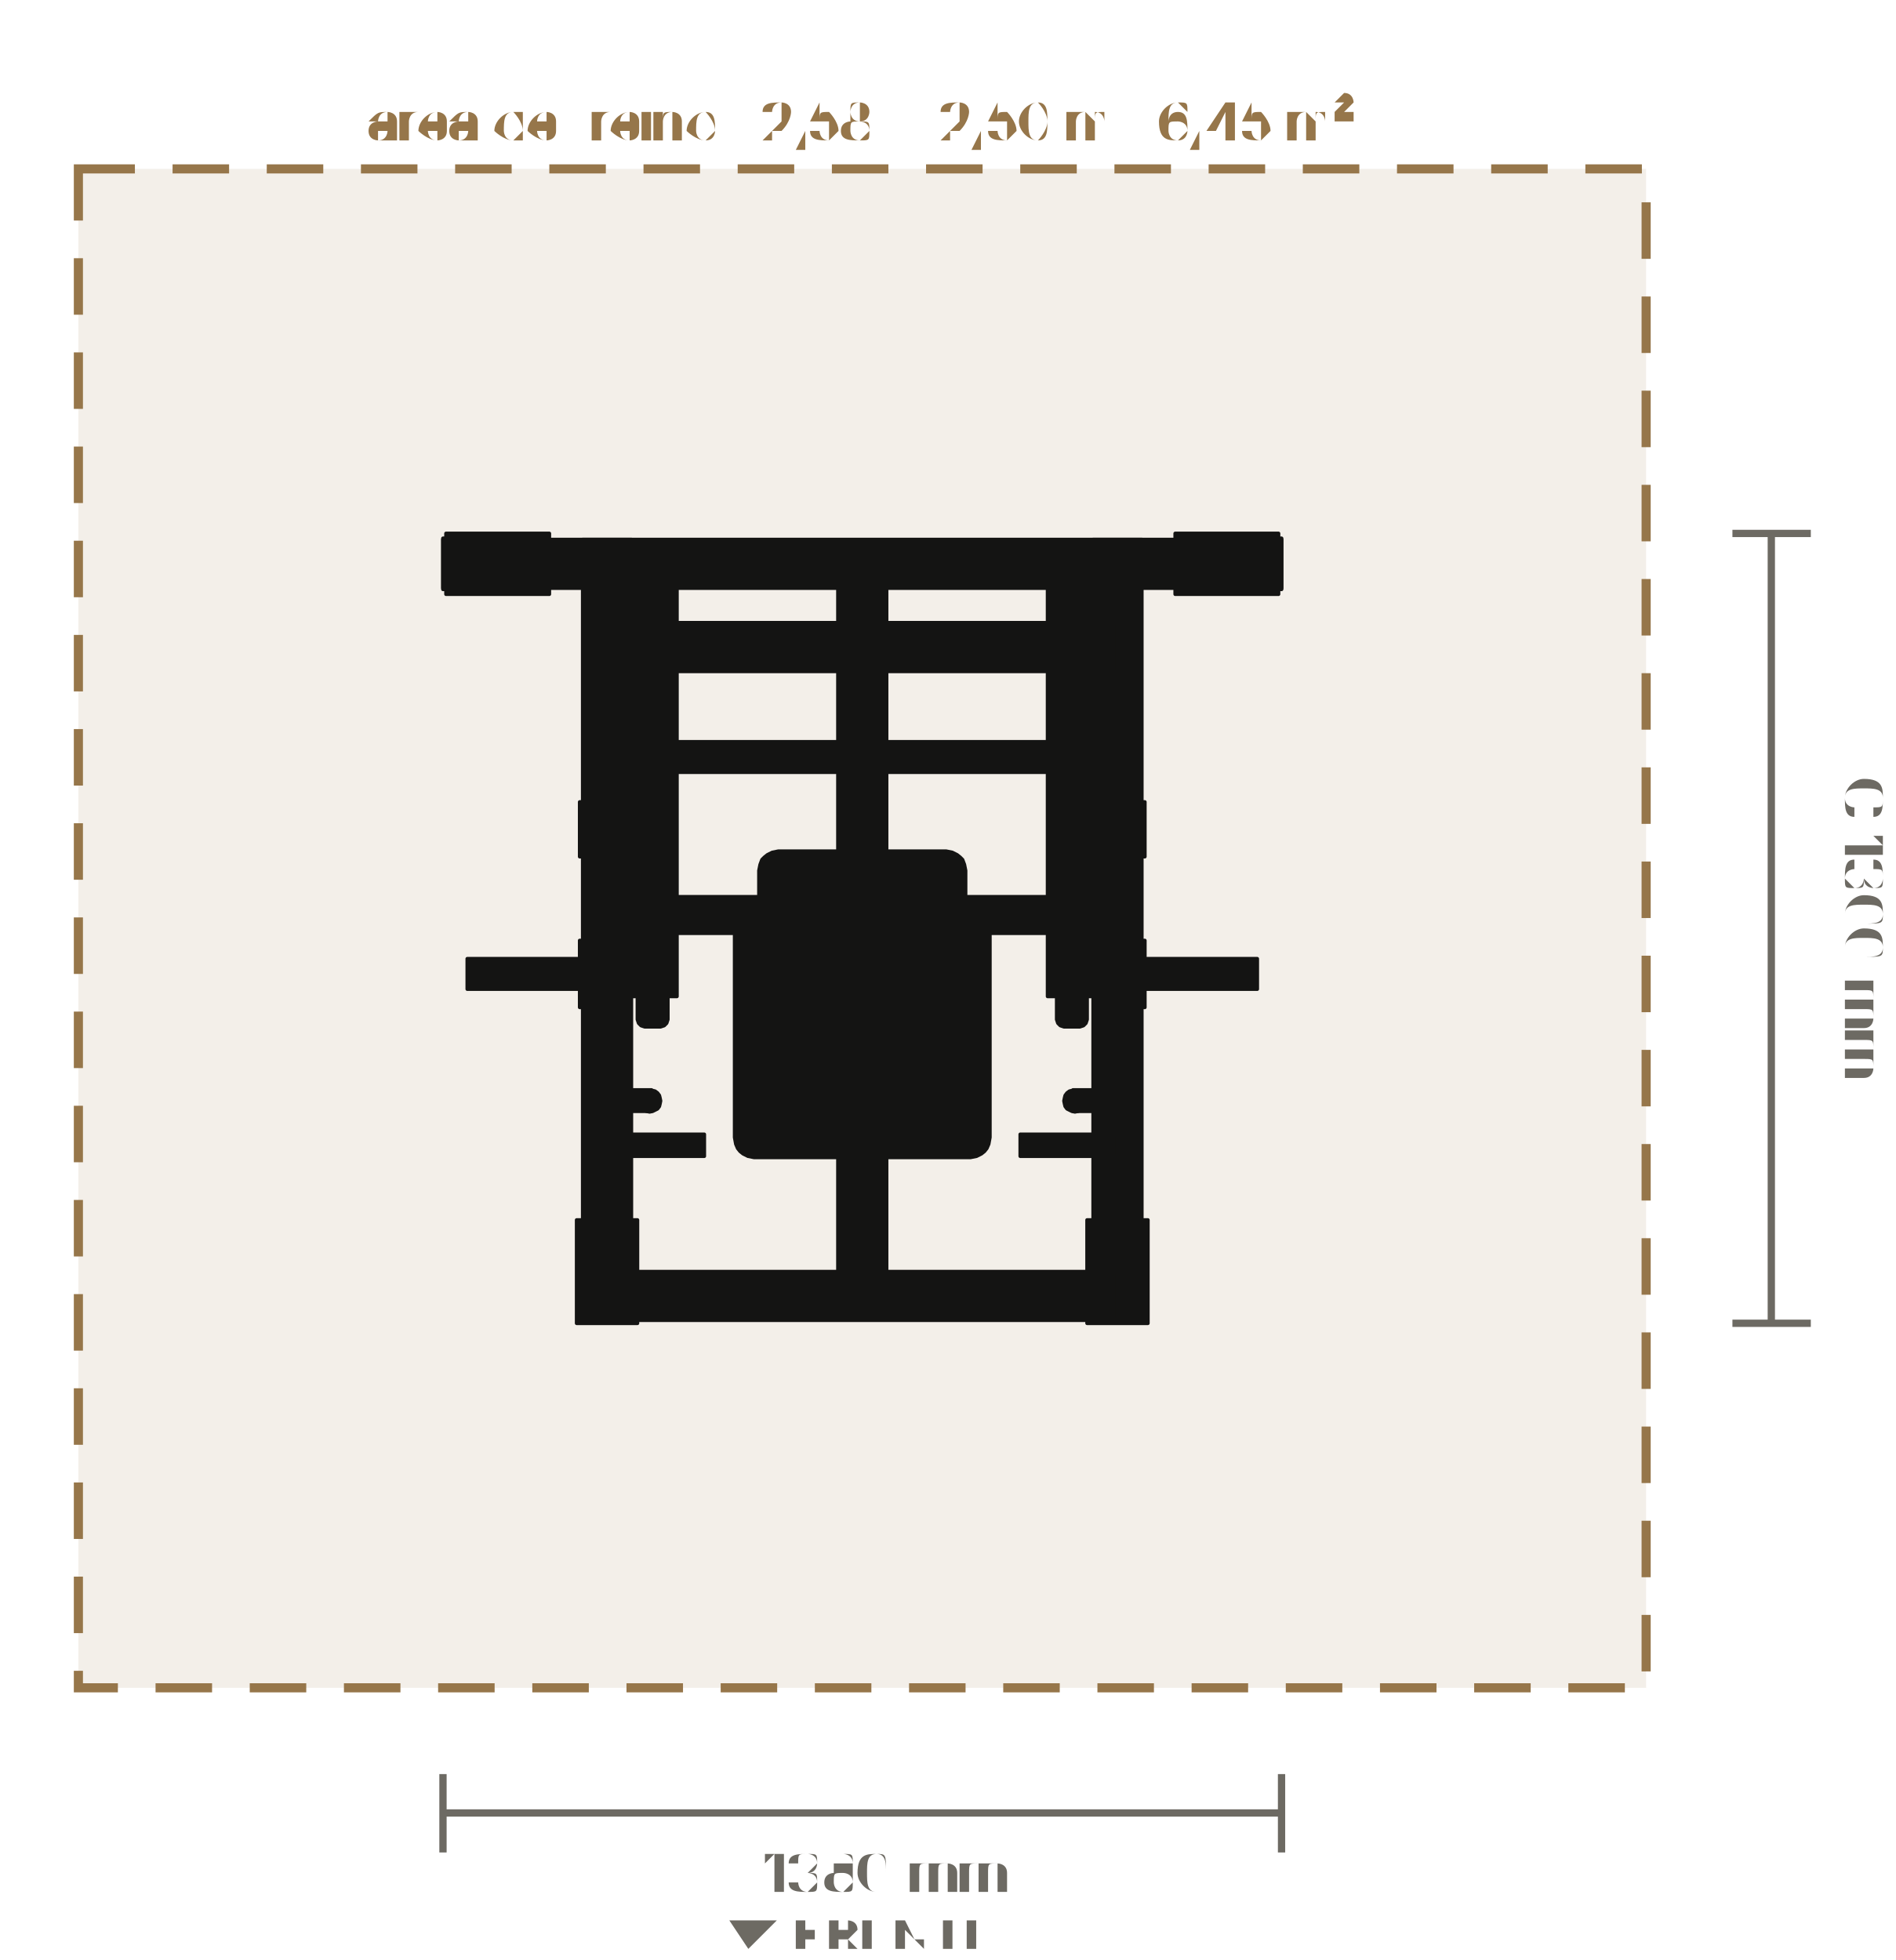
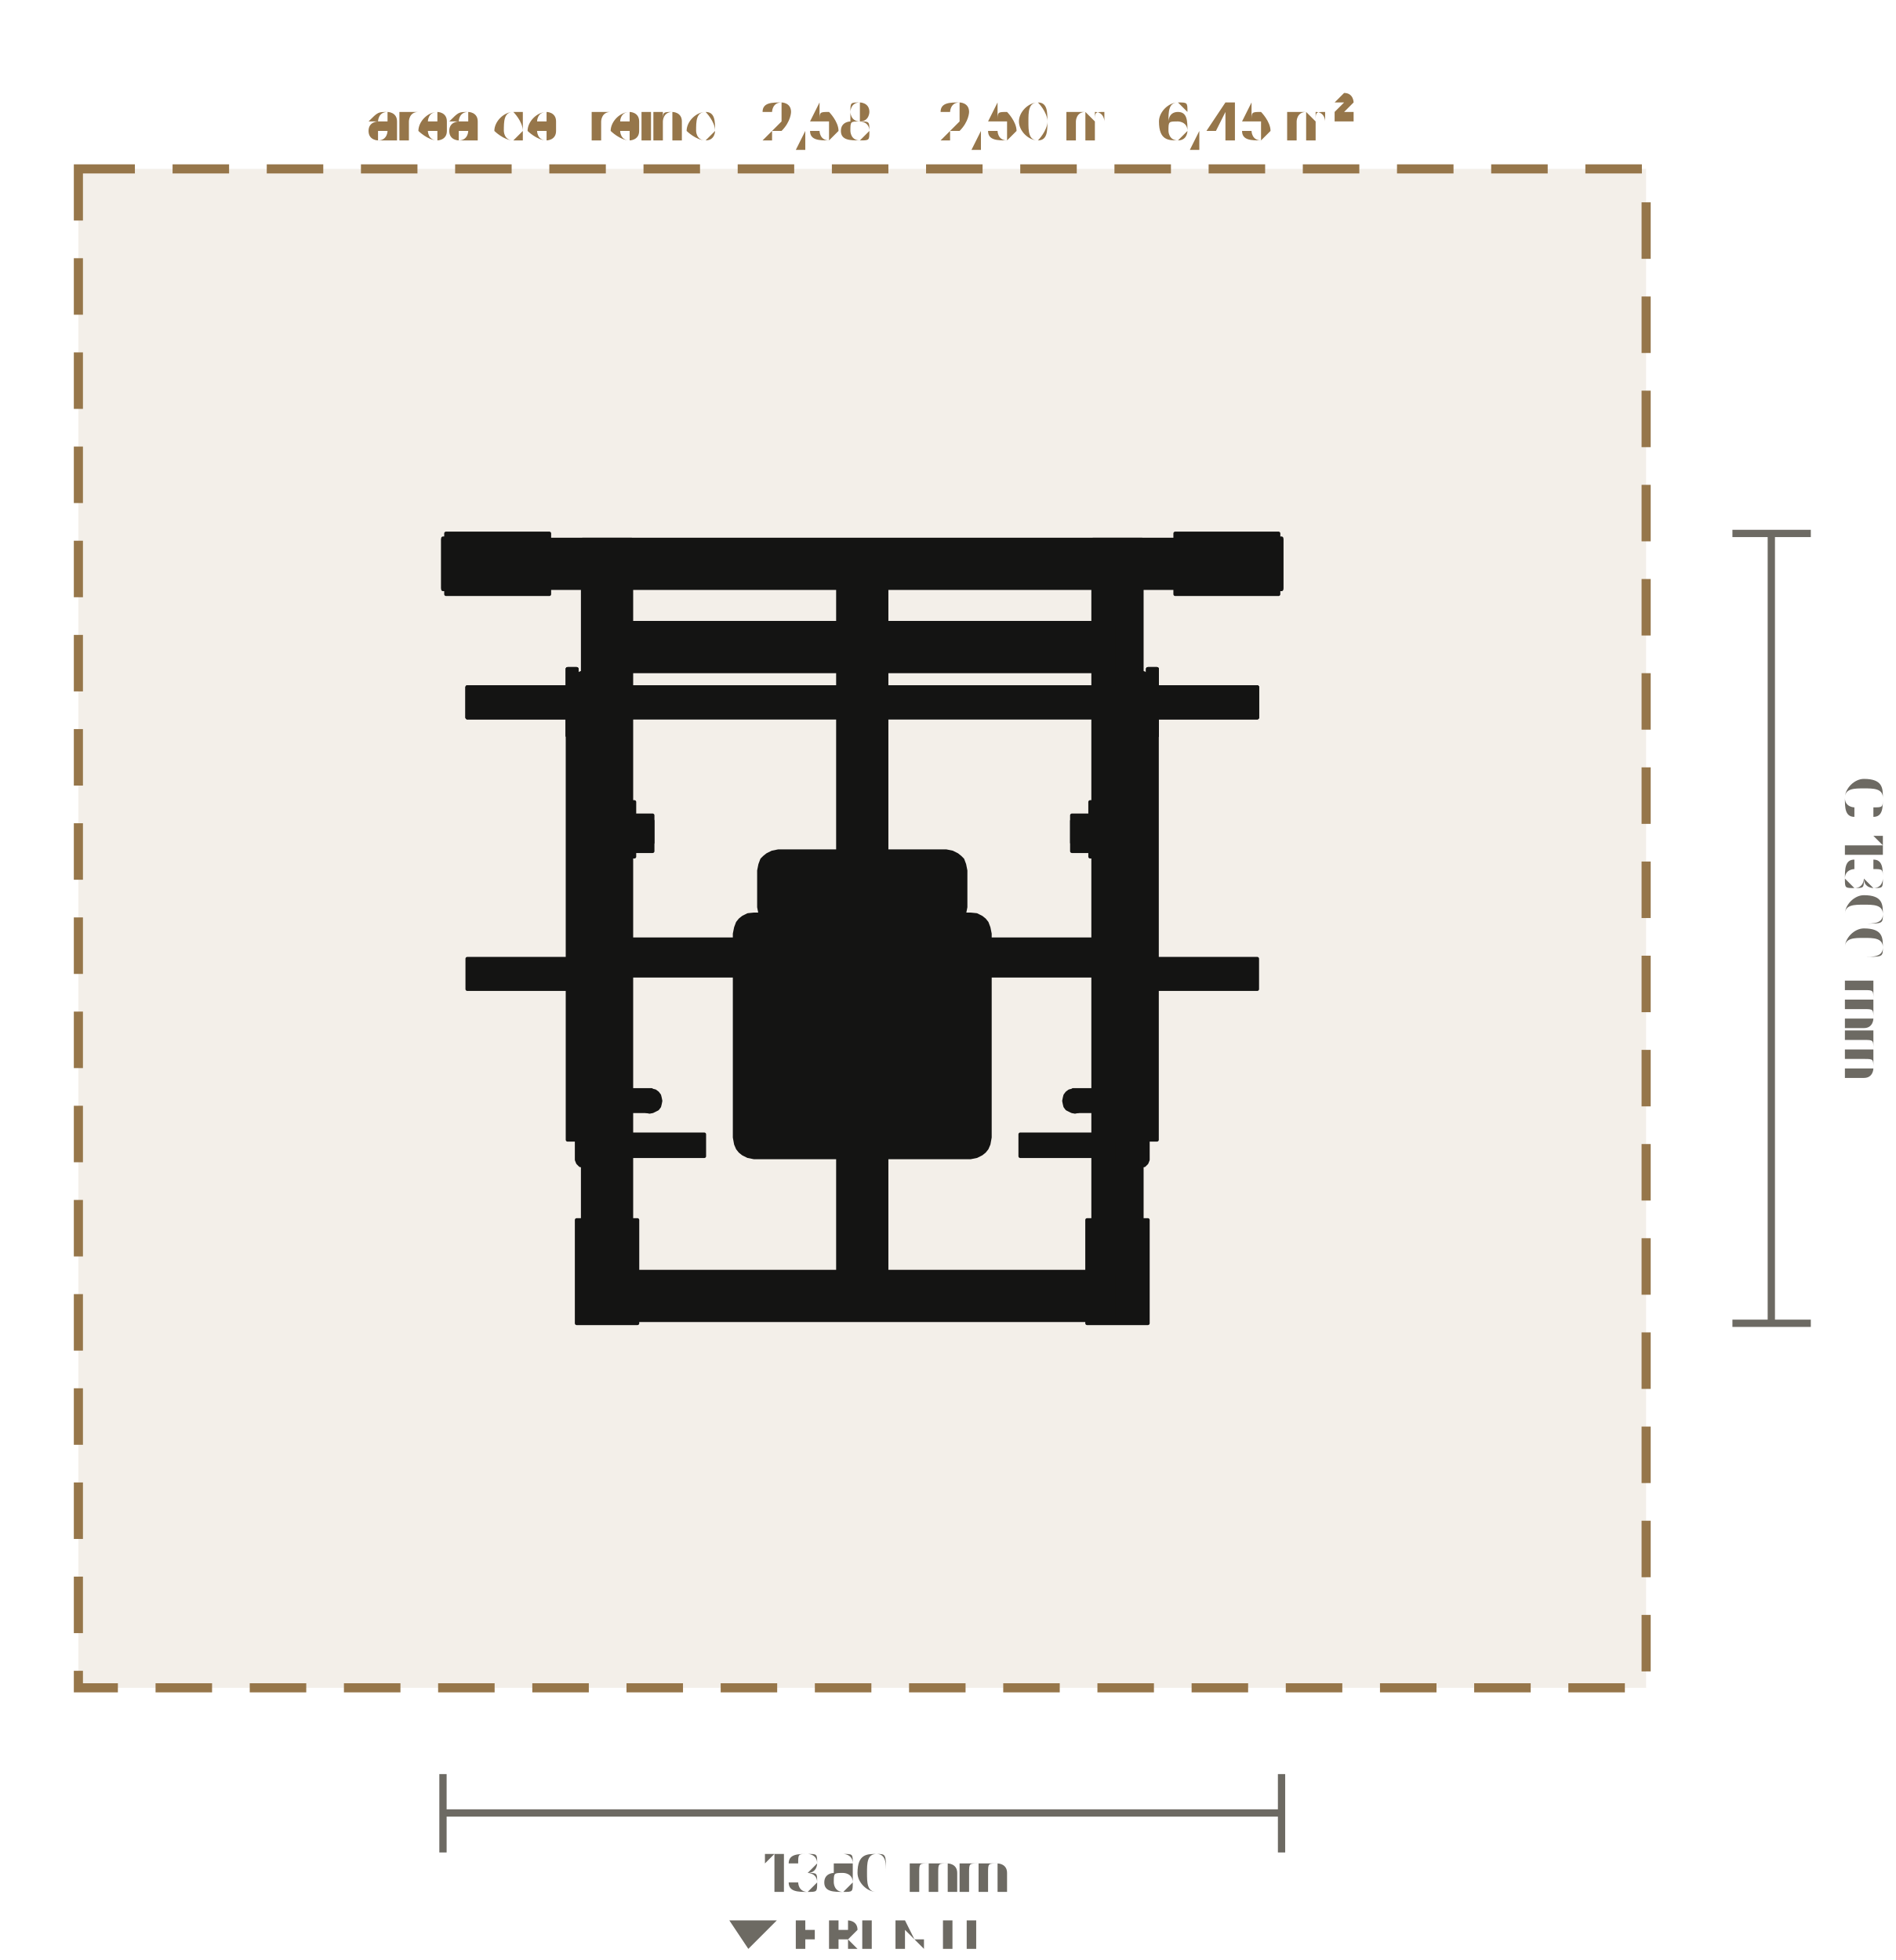
<svg xmlns="http://www.w3.org/2000/svg" viewBox="-1.419 -1.528 3.12 3.226" role="img" aria-label="Planta do Supino Declinado (LD-A003): 1380 × 1300 mm, com 60 cm de área de treino em volta" data-equipment="LD-A003" data-unit="m">
  <rect class="eq-zone" x="-1.29" y="-1.25" width="2.58" height="2.5" style="fill:#96764a;fill-opacity:.12;stroke:#96764a;stroke-width:0.015;stroke-dasharray:0.093 0.062" />
  <text class="eq-zone-label" x="0" y="-1.296" style="font-family:Barlow,Inter,Arial,sans-serif;font-size:0.088px;fill:#96764a;text-anchor:middle">área de treino · 2,58 × 2,50 m · 6,45 m²</text>
  <g class="eq-parts">
    <polygon class="eq-part" points="-0.46,-0.64 -0.38,-0.64 -0.38,0.645 -0.46,0.645" style="fill:#141413;stroke:#141413;stroke-width:0.006;stroke-linejoin:round" />
    <polygon class="eq-part" points="-0.685,-0.65 -0.515,-0.65 -0.515,-0.55 -0.685,-0.55" style="fill:#141413;stroke:#141413;stroke-width:0.006;stroke-linejoin:round" />
    <polygon class="eq-part" points="-0.666,-0.6 -0.666,-0.603 -0.664,-0.606 -0.663,-0.608 -0.66,-0.61 -0.658,-0.611 -0.655,-0.611 -0.652,-0.611 -0.649,-0.61 -0.647,-0.608 -0.645,-0.606 -0.644,-0.603 -0.644,-0.6 -0.644,-0.597 -0.645,-0.595 -0.647,-0.592 -0.649,-0.591 -0.652,-0.59 -0.655,-0.589 -0.658,-0.59 -0.66,-0.591 -0.663,-0.592 -0.664,-0.595 -0.666,-0.597" style="fill:#141413;stroke:#141413;stroke-width:0.006;stroke-linejoin:round" />
    <polygon class="eq-part" points="-0.556,-0.6 -0.556,-0.603 -0.554,-0.606 -0.553,-0.608 -0.55,-0.61 -0.548,-0.611 -0.545,-0.611 -0.542,-0.611 -0.539,-0.61 -0.537,-0.608 -0.535,-0.606 -0.534,-0.603 -0.534,-0.6 -0.534,-0.597 -0.535,-0.595 -0.537,-0.592 -0.539,-0.591 -0.542,-0.59 -0.545,-0.589 -0.548,-0.59 -0.55,-0.591 -0.553,-0.592 -0.554,-0.595 -0.556,-0.597" style="fill:#141413;stroke:#141413;stroke-width:0.006;stroke-linejoin:round" />
    <polygon class="eq-part" points="-0.47,0.48 -0.37,0.48 -0.37,0.65 -0.47,0.65" style="fill:#141413;stroke:#141413;stroke-width:0.006;stroke-linejoin:round" />
    <polygon class="eq-part" points="-0.431,0.51 -0.431,0.507 -0.429,0.505 -0.428,0.502 -0.425,0.501 -0.423,0.499 -0.42,0.499 -0.417,0.499 -0.414,0.501 -0.412,0.502 -0.41,0.505 -0.409,0.507 -0.409,0.51 -0.409,0.513 -0.41,0.516 -0.412,0.518 -0.414,0.52 -0.417,0.521 -0.42,0.521 -0.423,0.521 -0.425,0.52 -0.428,0.518 -0.429,0.516 -0.431,0.513" style="fill:#141413;stroke:#141413;stroke-width:0.006;stroke-linejoin:round" />
    <polygon class="eq-part" points="-0.431,0.62 -0.431,0.617 -0.429,0.615 -0.428,0.612 -0.425,0.611 -0.423,0.61 -0.42,0.609 -0.417,0.61 -0.414,0.611 -0.412,0.612 -0.41,0.615 -0.409,0.617 -0.409,0.62 -0.409,0.623 -0.41,0.626 -0.412,0.628 -0.414,0.63 -0.417,0.631 -0.42,0.631 -0.423,0.631 -0.425,0.63 -0.428,0.628 -0.429,0.626 -0.431,0.623" style="fill:#141413;stroke:#141413;stroke-width:0.006;stroke-linejoin:round" />
    <polygon class="eq-part" points="-0.69,-0.642 -0.678,-0.642 -0.678,-0.558 -0.69,-0.558" style="fill:#141413;stroke:#141413;stroke-width:0.006;stroke-linejoin:round" />
    <polygon class="eq-part" points="-0.462,0.633 -0.378,0.633 -0.378,0.645 -0.462,0.645" style="fill:#141413;stroke:#141413;stroke-width:0.006;stroke-linejoin:round" />
    <polygon class="eq-part" points="0.38,-0.64 0.46,-0.64 0.46,0.645 0.38,0.645" style="fill:#141413;stroke:#141413;stroke-width:0.006;stroke-linejoin:round" />
    <polygon class="eq-part" points="0.515,-0.65 0.685,-0.65 0.685,-0.55 0.515,-0.55" style="fill:#141413;stroke:#141413;stroke-width:0.006;stroke-linejoin:round" />
    <polygon class="eq-part" points="0.534,-0.6 0.534,-0.603 0.535,-0.606 0.537,-0.608 0.539,-0.61 0.542,-0.611 0.545,-0.611 0.548,-0.611 0.55,-0.61 0.553,-0.608 0.554,-0.606 0.556,-0.603 0.556,-0.6 0.556,-0.597 0.554,-0.595 0.553,-0.592 0.55,-0.591 0.548,-0.59 0.545,-0.589 0.542,-0.59 0.539,-0.591 0.537,-0.592 0.535,-0.595 0.534,-0.597" style="fill:#141413;stroke:#141413;stroke-width:0.006;stroke-linejoin:round" />
    <polygon class="eq-part" points="0.644,-0.6 0.644,-0.603 0.645,-0.606 0.647,-0.608 0.649,-0.61 0.652,-0.611 0.655,-0.611 0.658,-0.611 0.66,-0.61 0.663,-0.608 0.664,-0.606 0.666,-0.603 0.666,-0.6 0.666,-0.597 0.664,-0.595 0.663,-0.592 0.66,-0.591 0.658,-0.59 0.655,-0.589 0.652,-0.59 0.649,-0.591 0.647,-0.592 0.645,-0.595 0.644,-0.597" style="fill:#141413;stroke:#141413;stroke-width:0.006;stroke-linejoin:round" />
    <polygon class="eq-part" points="0.37,0.48 0.47,0.48 0.47,0.65 0.37,0.65" style="fill:#141413;stroke:#141413;stroke-width:0.006;stroke-linejoin:round" />
    <polygon class="eq-part" points="0.409,0.51 0.409,0.507 0.41,0.505 0.412,0.502 0.414,0.501 0.417,0.499 0.42,0.499 0.423,0.499 0.425,0.501 0.428,0.502 0.429,0.505 0.431,0.507 0.431,0.51 0.431,0.513 0.429,0.516 0.428,0.518 0.425,0.52 0.423,0.521 0.42,0.521 0.417,0.521 0.414,0.52 0.412,0.518 0.41,0.516 0.409,0.513" style="fill:#141413;stroke:#141413;stroke-width:0.006;stroke-linejoin:round" />
    <polygon class="eq-part" points="0.409,0.62 0.409,0.617 0.41,0.615 0.412,0.612 0.414,0.611 0.417,0.61 0.42,0.609 0.423,0.61 0.425,0.611 0.428,0.612 0.429,0.615 0.431,0.617 0.431,0.62 0.431,0.623 0.429,0.626 0.428,0.628 0.425,0.63 0.423,0.631 0.42,0.631 0.417,0.631 0.414,0.63 0.412,0.628 0.41,0.626 0.409,0.623" style="fill:#141413;stroke:#141413;stroke-width:0.006;stroke-linejoin:round" />
    <polygon class="eq-part" points="0.678,-0.642 0.69,-0.642 0.69,-0.558 0.678,-0.558" style="fill:#141413;stroke:#141413;stroke-width:0.006;stroke-linejoin:round" />
    <polygon class="eq-part" points="0.378,0.633 0.462,0.633 0.462,0.645 0.378,0.645" style="fill:#141413;stroke:#141413;stroke-width:0.006;stroke-linejoin:round" />
    <polygon class="eq-part" points="-0.69,-0.64 0.69,-0.64 0.69,-0.56 -0.69,-0.56" style="fill:#141413;stroke:#141413;stroke-width:0.006;stroke-linejoin:round" />
    <polygon class="eq-part" points="-0.42,0.565 0.42,0.565 0.42,0.645 -0.42,0.645" style="fill:#141413;stroke:#141413;stroke-width:0.006;stroke-linejoin:round" />
    <polygon class="eq-part" points="-0.04,-0.6 0.04,-0.6 0.04,0.605 -0.04,0.605" style="fill:#141413;stroke:#141413;stroke-width:0.006;stroke-linejoin:round" />
    <polygon class="eq-part" points="-0.035,0.154 -0.035,0.151 -0.033,0.148 -0.032,0.145 -0.029,0.143 -0.026,0.142 -0.023,0.142 0.023,0.142 0.026,0.142 0.029,0.143 0.032,0.145 0.033,0.148 0.035,0.151 0.035,0.154 0.035,0.2 0.035,0.203 0.033,0.206 0.032,0.208 0.029,0.21 0.026,0.211 0.023,0.212 -0.023,0.212 -0.026,0.211 -0.029,0.21 -0.032,0.208 -0.033,0.206 -0.035,0.203 -0.035,0.2" style="fill:#141413;stroke:#141413;stroke-width:0.006;stroke-linejoin:round" />
    <polygon class="eq-part" points="0.035,0.154 0.047,0.154 0.047,0.199 0.035,0.199" style="fill:#141413;stroke:#141413;stroke-width:0.006;stroke-linejoin:round" />
    <polygon class="eq-part" points="0.033,0.177 0.033,0.175 0.033,0.173 0.033,0.172 0.034,0.171 0.034,0.17 0.035,0.17 0.115,0.17 0.116,0.17 0.116,0.171 0.117,0.172 0.117,0.173 0.117,0.175 0.117,0.177 0.117,0.178 0.117,0.18 0.117,0.182 0.116,0.183 0.116,0.183 0.115,0.184 0.035,0.184 0.034,0.183 0.034,0.183 0.033,0.182 0.033,0.18 0.033,0.178" style="fill:#141413;stroke:#141413;stroke-width:0.006;stroke-linejoin:round" />
    <polygon class="eq-part" points="-0.21,0.009 -0.208,-0.001 -0.205,-0.009 -0.201,-0.014 -0.196,-0.018 -0.188,-0.022 -0.178,-0.023 0.178,-0.023 0.188,-0.022 0.196,-0.018 0.201,-0.014 0.205,-0.009 0.208,-0.001 0.21,0.009 0.21,0.344 0.208,0.355 0.205,0.362 0.201,0.367 0.196,0.371 0.188,0.375 0.178,0.377 -0.178,0.377 -0.188,0.375 -0.196,0.371 -0.201,0.367 -0.205,0.362 -0.208,0.355 -0.21,0.344" style="fill:#141413;stroke:#141413;stroke-width:0.006;stroke-linejoin:round" />
    <polygon class="eq-part" points="-0.17,-0.095 -0.168,-0.105 -0.165,-0.113 -0.161,-0.117 -0.156,-0.121 -0.148,-0.125 -0.138,-0.127 0.138,-0.127 0.148,-0.125 0.156,-0.121 0.161,-0.117 0.165,-0.113 0.168,-0.105 0.17,-0.095 0.17,-0.035 0.168,-0.025 0.165,-0.017 0.161,-0.012 0.156,-0.008 0.148,-0.004 0.138,-0.003 -0.138,-0.003 -0.148,-0.004 -0.156,-0.008 -0.161,-0.012 -0.165,-0.017 -0.168,-0.025 -0.17,-0.035" style="fill:#141413;stroke:#141413;stroke-width:0.006;stroke-linejoin:round" />
    <polygon class="eq-part" points="-0.03,-0.16 -0.028,-0.166 -0.024,-0.17 -0.018,-0.172 0.018,-0.172 0.024,-0.17 0.028,-0.166 0.03,-0.16 0.03,-0.085 0.028,-0.079 0.024,-0.075 0.018,-0.073 -0.018,-0.073 -0.024,-0.075 -0.028,-0.079 -0.03,-0.085" style="fill:#141413;stroke:#141413;stroke-width:0.006;stroke-linejoin:round" />
    <polygon class="eq-part" points="0.375,-0.208 0.465,-0.208 0.465,-0.118 0.375,-0.118" style="fill:#141413;stroke:#141413;stroke-width:0.006;stroke-linejoin:round" />
    <polygon class="eq-part" points="0.39,-0.174 0.392,-0.178 0.396,-0.181 0.402,-0.182 0.438,-0.182 0.444,-0.181 0.448,-0.178 0.45,-0.174 0.45,0.374 0.448,0.38 0.444,0.384 0.438,0.386 0.402,0.386 0.396,0.384 0.392,0.38 0.39,0.374" style="fill:#141413;stroke:#141413;stroke-width:0.006;stroke-linejoin:round" />
    <polygon class="eq-part" points="0.26,0.339 0.42,0.339 0.42,0.375 0.26,0.375" style="fill:#141413;stroke:#141413;stroke-width:0.006;stroke-linejoin:round" />
    <polygon class="eq-part" points="0.345,0.275 0.345,0.273 0.345,0.271 0.346,0.269 0.346,0.268 0.347,0.267 0.347,0.266 0.422,0.266 0.423,0.267 0.424,0.268 0.424,0.269 0.424,0.271 0.425,0.273 0.425,0.275 0.425,0.293 0.425,0.295 0.424,0.297 0.424,0.299 0.424,0.3 0.423,0.301 0.422,0.301 0.347,0.301 0.347,0.301 0.346,0.3 0.346,0.299 0.345,0.297 0.345,0.295 0.345,0.293" style="fill:#141413;stroke:#141413;stroke-width:0.006;stroke-linejoin:round" />
    <polygon class="eq-part" points="0.332,0.284 0.333,0.279 0.334,0.275 0.337,0.271 0.341,0.268 0.345,0.267 0.35,0.266 0.355,0.267 0.359,0.268 0.363,0.271 0.366,0.275 0.367,0.279 0.368,0.284 0.367,0.289 0.366,0.293 0.363,0.297 0.359,0.299 0.355,0.301 0.35,0.302 0.345,0.301 0.341,0.299 0.337,0.297 0.334,0.293 0.333,0.289" style="fill:#141413;stroke:#141413;stroke-width:0.006;stroke-linejoin:round" />
    <polygon class="eq-part" points="0.45,0.02 0.465,0.02 0.465,0.13 0.45,0.13" style="fill:#141413;stroke:#141413;stroke-width:0.006;stroke-linejoin:round" />
    <polygon class="eq-part" points="0.465,0.05 0.65,0.05 0.65,0.1 0.465,0.1" style="fill:#141413;stroke:#141413;stroke-width:0.006;stroke-linejoin:round" />
    <polygon class="eq-part" points="-0.465,-0.208 -0.375,-0.208 -0.375,-0.118 -0.465,-0.118" style="fill:#141413;stroke:#141413;stroke-width:0.006;stroke-linejoin:round" />
    <polygon class="eq-part" points="-0.45,-0.174 -0.448,-0.178 -0.444,-0.181 -0.438,-0.182 -0.402,-0.182 -0.396,-0.181 -0.392,-0.178 -0.39,-0.174 -0.39,0.374 -0.392,0.38 -0.396,0.384 -0.402,0.386 -0.438,0.386 -0.444,0.384 -0.448,0.38 -0.45,0.374" style="fill:#141413;stroke:#141413;stroke-width:0.006;stroke-linejoin:round" />
    <polygon class="eq-part" points="-0.42,0.339 -0.26,0.339 -0.26,0.375 -0.42,0.375" style="fill:#141413;stroke:#141413;stroke-width:0.006;stroke-linejoin:round" />
    <polygon class="eq-part" points="-0.425,0.275 -0.425,0.273 -0.424,0.271 -0.424,0.269 -0.424,0.268 -0.423,0.267 -0.422,0.266 -0.347,0.266 -0.347,0.267 -0.346,0.268 -0.346,0.269 -0.345,0.271 -0.345,0.273 -0.345,0.275 -0.345,0.293 -0.345,0.295 -0.345,0.297 -0.346,0.299 -0.346,0.3 -0.347,0.301 -0.347,0.301 -0.422,0.301 -0.423,0.301 -0.424,0.3 -0.424,0.299 -0.424,0.297 -0.425,0.295 -0.425,0.293" style="fill:#141413;stroke:#141413;stroke-width:0.006;stroke-linejoin:round" />
    <polygon class="eq-part" points="-0.368,0.284 -0.367,0.279 -0.366,0.275 -0.363,0.271 -0.359,0.268 -0.355,0.267 -0.35,0.266 -0.345,0.267 -0.341,0.268 -0.337,0.271 -0.334,0.275 -0.333,0.279 -0.332,0.284 -0.333,0.289 -0.334,0.293 -0.337,0.297 -0.341,0.299 -0.345,0.301 -0.35,0.302 -0.355,0.301 -0.359,0.299 -0.363,0.297 -0.366,0.293 -0.367,0.289" style="fill:#141413;stroke:#141413;stroke-width:0.006;stroke-linejoin:round" />
    <polygon class="eq-part" points="-0.465,0.02 -0.45,0.02 -0.45,0.13 -0.465,0.13" style="fill:#141413;stroke:#141413;stroke-width:0.006;stroke-linejoin:round" />
    <polygon class="eq-part" points="-0.65,0.05 -0.465,0.05 -0.465,0.1 -0.65,0.1" style="fill:#141413;stroke:#141413;stroke-width:0.006;stroke-linejoin:round" />
-     <polygon class="eq-part" points="0.32,-0.06 0.322,-0.066 0.326,-0.07 0.332,-0.072 0.358,-0.072 0.364,-0.07 0.368,-0.066 0.37,-0.06 0.37,0.15 0.368,0.156 0.364,0.16 0.358,0.162 0.332,0.162 0.326,0.16 0.322,0.156 0.32,0.15" style="fill:#141413;stroke:#141413;stroke-width:0.006;stroke-linejoin:round" />
-     <polygon class="eq-part" points="0.32,-0.626 0.322,-0.632 0.326,-0.636 0.332,-0.637 0.358,-0.637 0.364,-0.636 0.368,-0.632 0.37,-0.626 0.37,-0.244 0.368,-0.238 0.364,-0.234 0.358,-0.232 0.332,-0.232 0.326,-0.234 0.322,-0.238 0.32,-0.244" style="fill:#141413;stroke:#141413;stroke-width:0.006;stroke-linejoin:round" />
-     <polygon class="eq-part" points="0.32,-0.282 0.37,-0.282 0.37,-0.022 0.32,-0.022" style="fill:#141413;stroke:#141413;stroke-width:0.006;stroke-linejoin:round" />
-     <polygon class="eq-part" points="0.32,-0.332 0.37,-0.332 0.37,0.028 0.32,0.028" style="fill:#141413;stroke:#141413;stroke-width:0.006;stroke-linejoin:round" />
-     <polygon class="eq-part" points="0.305,-0.59 0.385,-0.59 0.385,0.112 0.305,0.112" style="fill:#141413;stroke:#141413;stroke-width:0.006;stroke-linejoin:round" />
-     <polygon class="eq-part" points="-0.37,-0.06 -0.368,-0.066 -0.364,-0.07 -0.358,-0.072 -0.332,-0.072 -0.326,-0.07 -0.322,-0.066 -0.32,-0.06 -0.32,0.15 -0.322,0.156 -0.326,0.16 -0.332,0.162 -0.358,0.162 -0.364,0.16 -0.368,0.156 -0.37,0.15" style="fill:#141413;stroke:#141413;stroke-width:0.006;stroke-linejoin:round" />
-     <polygon class="eq-part" points="-0.37,-0.626 -0.368,-0.632 -0.364,-0.636 -0.358,-0.637 -0.332,-0.637 -0.326,-0.636 -0.322,-0.632 -0.32,-0.626 -0.32,-0.244 -0.322,-0.238 -0.326,-0.234 -0.332,-0.232 -0.358,-0.232 -0.364,-0.234 -0.368,-0.238 -0.37,-0.244" style="fill:#141413;stroke:#141413;stroke-width:0.006;stroke-linejoin:round" />
-     <polygon class="eq-part" points="-0.37,-0.282 -0.32,-0.282 -0.32,-0.022 -0.37,-0.022" style="fill:#141413;stroke:#141413;stroke-width:0.006;stroke-linejoin:round" />
-     <polygon class="eq-part" points="-0.37,-0.332 -0.32,-0.332 -0.32,0.028 -0.37,0.028" style="fill:#141413;stroke:#141413;stroke-width:0.006;stroke-linejoin:round" />
-     <polygon class="eq-part" points="-0.385,-0.59 -0.305,-0.59 -0.305,0.112 -0.385,0.112" style="fill:#141413;stroke:#141413;stroke-width:0.006;stroke-linejoin:round" />
-     <polygon class="eq-part" points="-0.345,-0.052 0.345,-0.052 0.345,0.008 -0.345,0.008" style="fill:#141413;stroke:#141413;stroke-width:0.006;stroke-linejoin:round" />
-     <polygon class="eq-part" points="-0.345,-0.307 0.345,-0.307 0.345,-0.257 -0.345,-0.257" style="fill:#141413;stroke:#141413;stroke-width:0.006;stroke-linejoin:round" />
+     <polygon class="eq-part" points="0.42,-0.41 0.42,-0.413 0.422,-0.416 0.423,-0.418 0.426,-0.42 0.429,-0.421 0.432,-0.422 0.458,-0.422 0.461,-0.421 0.464,-0.42 0.467,-0.418 0.468,-0.416 0.47,-0.413 0.47,-0.41 0.47,-0.334 0.47,-0.331 0.468,-0.328 0.467,-0.325 0.464,-0.324 0.461,-0.322 0.458,-0.322 0.432,-0.322 0.429,-0.322 0.426,-0.324 0.423,-0.325 0.422,-0.328 0.42,-0.331 0.42,-0.334" style="fill:#141413;stroke:#141413;stroke-width:0.006;stroke-linejoin:round" />
+     <polygon class="eq-part" points="0.42,-0.14 0.422,-0.146 0.426,-0.15 0.432,-0.152 0.458,-0.152 0.464,-0.15 0.468,-0.146 0.47,-0.14 0.47,0.381 0.468,0.386 0.464,0.39 0.458,0.391 0.432,0.391 0.426,0.39 0.422,0.386 0.42,0.381" style="fill:#141413;stroke:#141413;stroke-width:0.006;stroke-linejoin:round" />
+     <polygon class="eq-part" points="0.42,-0.372 0.47,-0.372 0.47,0.048 0.42,0.048" style="fill:#141413;stroke:#141413;stroke-width:0.006;stroke-linejoin:round" />
+     <polygon class="eq-part" points="0.42,-0.372 0.47,-0.372 0.47,0.066 0.42,0.066" style="fill:#141413;stroke:#141413;stroke-width:0.006;stroke-linejoin:round" />
+     <polygon class="eq-part" points="0.42,-0.372 0.47,-0.372 0.47,-0.054 0.42,-0.054" style="fill:#141413;stroke:#141413;stroke-width:0.006;stroke-linejoin:round" />
+     <polygon class="eq-part" points="0.405,-0.372 0.485,-0.372 0.485,0.348 0.405,0.348" style="fill:#141413;stroke:#141413;stroke-width:0.006;stroke-linejoin:round" />
+     <polygon class="eq-part" points="0.47,-0.427 0.485,-0.427 0.485,-0.317 0.47,-0.317" style="fill:#141413;stroke:#141413;stroke-width:0.006;stroke-linejoin:round" />
+     <polygon class="eq-part" points="0.485,-0.397 0.65,-0.397 0.65,-0.347 0.485,-0.347" style="fill:#141413;stroke:#141413;stroke-width:0.006;stroke-linejoin:round" />
+     <polygon class="eq-part" points="0.47,-0.427 0.485,-0.427 0.485,-0.317 0.47,-0.317" style="fill:#141413;stroke:#141413;stroke-width:0.006;stroke-linejoin:round" />
+     <polygon class="eq-part" points="0.485,-0.397 0.65,-0.397 0.65,-0.347 0.485,-0.347" style="fill:#141413;stroke:#141413;stroke-width:0.006;stroke-linejoin:round" />
+     <polygon class="eq-part" points="0.47,-0.427 0.485,-0.427 0.485,-0.317 0.47,-0.317" style="fill:#141413;stroke:#141413;stroke-width:0.006;stroke-linejoin:round" />
+     <polygon class="eq-part" points="0.485,-0.397 0.65,-0.397 0.65,-0.347 0.485,-0.347" style="fill:#141413;stroke:#141413;stroke-width:0.006;stroke-linejoin:round" />
+     <polygon class="eq-part" points="0.345,-0.177 0.445,-0.177 0.445,-0.127 0.345,-0.127" style="fill:#141413;stroke:#141413;stroke-width:0.006;stroke-linejoin:round" />
+     <polygon class="eq-part" points="-0.47,-0.41 -0.47,-0.413 -0.468,-0.416 -0.467,-0.418 -0.464,-0.42 -0.461,-0.421 -0.458,-0.422 -0.432,-0.422 -0.429,-0.421 -0.426,-0.42 -0.423,-0.418 -0.422,-0.416 -0.42,-0.413 -0.42,-0.41 -0.42,-0.334 -0.42,-0.331 -0.422,-0.328 -0.423,-0.325 -0.426,-0.324 -0.429,-0.322 -0.432,-0.322 -0.458,-0.322 -0.461,-0.322 -0.464,-0.324 -0.467,-0.325 -0.468,-0.328 -0.47,-0.331 -0.47,-0.334" style="fill:#141413;stroke:#141413;stroke-width:0.006;stroke-linejoin:round" />
+     <polygon class="eq-part" points="-0.47,-0.14 -0.468,-0.146 -0.464,-0.15 -0.458,-0.152 -0.432,-0.152 -0.426,-0.15 -0.422,-0.146 -0.42,-0.14 -0.42,0.381 -0.422,0.386 -0.426,0.39 -0.432,0.391 -0.458,0.391 -0.464,0.39 -0.468,0.386 -0.47,0.381" style="fill:#141413;stroke:#141413;stroke-width:0.006;stroke-linejoin:round" />
+     <polygon class="eq-part" points="-0.47,-0.372 -0.42,-0.372 -0.42,0.048 -0.47,0.048" style="fill:#141413;stroke:#141413;stroke-width:0.006;stroke-linejoin:round" />
+     <polygon class="eq-part" points="-0.47,-0.372 -0.42,-0.372 -0.42,0.066 -0.47,0.066" style="fill:#141413;stroke:#141413;stroke-width:0.006;stroke-linejoin:round" />
+     <polygon class="eq-part" points="-0.47,-0.372 -0.42,-0.372 -0.42,-0.054 -0.47,-0.054" style="fill:#141413;stroke:#141413;stroke-width:0.006;stroke-linejoin:round" />
+     <polygon class="eq-part" points="-0.485,-0.372 -0.405,-0.372 -0.405,0.348 -0.485,0.348" style="fill:#141413;stroke:#141413;stroke-width:0.006;stroke-linejoin:round" />
+     <polygon class="eq-part" points="-0.485,-0.427 -0.47,-0.427 -0.47,-0.317 -0.485,-0.317" style="fill:#141413;stroke:#141413;stroke-width:0.006;stroke-linejoin:round" />
+     <polygon class="eq-part" points="-0.65,-0.397 -0.485,-0.397 -0.485,-0.347 -0.65,-0.347" style="fill:#141413;stroke:#141413;stroke-width:0.006;stroke-linejoin:round" />
+     <polygon class="eq-part" points="-0.485,-0.427 -0.47,-0.427 -0.47,-0.317 -0.485,-0.317" style="fill:#141413;stroke:#141413;stroke-width:0.006;stroke-linejoin:round" />
+     <polygon class="eq-part" points="-0.65,-0.397 -0.485,-0.397 -0.485,-0.347 -0.65,-0.347" style="fill:#141413;stroke:#141413;stroke-width:0.006;stroke-linejoin:round" />
+     <polygon class="eq-part" points="-0.485,-0.427 -0.47,-0.427 -0.47,-0.317 -0.485,-0.317" style="fill:#141413;stroke:#141413;stroke-width:0.006;stroke-linejoin:round" />
+     <polygon class="eq-part" points="-0.65,-0.397 -0.485,-0.397 -0.485,-0.347 -0.65,-0.347" style="fill:#141413;stroke:#141413;stroke-width:0.006;stroke-linejoin:round" />
+     <polygon class="eq-part" points="-0.445,-0.177 -0.345,-0.177 -0.345,-0.127 -0.445,-0.127" style="fill:#141413;stroke:#141413;stroke-width:0.006;stroke-linejoin:round" />
+     <polygon class="eq-part" points="-0.445,0.018 0.445,0.018 0.445,0.078 -0.445,0.078" style="fill:#141413;stroke:#141413;stroke-width:0.006;stroke-linejoin:round" />
+     <polygon class="eq-part" points="-0.445,-0.397 0.445,-0.397 0.445,-0.347 -0.445,-0.347" style="fill:#141413;stroke:#141413;stroke-width:0.006;stroke-linejoin:round" />
+     <polygon class="eq-part" points="-0.445,-0.397 0.445,-0.397 0.445,-0.347 -0.445,-0.347" style="fill:#141413;stroke:#141413;stroke-width:0.006;stroke-linejoin:round" />
    <polygon class="eq-part" points="0.345,-0.186 0.39,-0.186 0.39,-0.141 0.345,-0.141" style="fill:#141413;stroke:#141413;stroke-width:0.006;stroke-linejoin:round" />
    <polygon class="eq-part" points="-0.39,-0.186 -0.345,-0.186 -0.345,-0.141 -0.39,-0.141" style="fill:#141413;stroke:#141413;stroke-width:0.006;stroke-linejoin:round" />
    <polygon class="eq-part" points="-0.42,-0.503 0.42,-0.503 0.42,-0.423 -0.42,-0.423" style="fill:#141413;stroke:#141413;stroke-width:0.006;stroke-linejoin:round" />
    <polygon class="eq-part" points="0.385,-0.543 0.397,-0.543 0.397,-0.383 0.385,-0.383" style="fill:#141413;stroke:#141413;stroke-width:0.006;stroke-linejoin:round" />
    <polygon class="eq-part" points="0.397,-0.524 0.405,-0.524 0.405,-0.502 0.397,-0.502" style="fill:#141413;stroke:#141413;stroke-width:0.006;stroke-linejoin:round" />
    <polygon class="eq-part" points="0.397,-0.424 0.405,-0.424 0.405,-0.402 0.397,-0.402" style="fill:#141413;stroke:#141413;stroke-width:0.006;stroke-linejoin:round" />
    <polygon class="eq-part" points="-0.397,-0.543 -0.385,-0.543 -0.385,-0.383 -0.397,-0.383" style="fill:#141413;stroke:#141413;stroke-width:0.006;stroke-linejoin:round" />
    <polygon class="eq-part" points="-0.405,-0.524 -0.397,-0.524 -0.397,-0.502 -0.405,-0.502" style="fill:#141413;stroke:#141413;stroke-width:0.006;stroke-linejoin:round" />
    <polygon class="eq-part" points="-0.405,-0.424 -0.397,-0.424 -0.397,-0.402 -0.405,-0.402" style="fill:#141413;stroke:#141413;stroke-width:0.006;stroke-linejoin:round" />
  </g>
  <line class="eq-dim" x1="-0.69" y1="1.456" x2="0.69" y2="1.456" style="stroke:#6d6a63;stroke-width:0.012" />
  <line class="eq-dim" x1="-0.69" y1="1.392" x2="-0.69" y2="1.521" style="stroke:#6d6a63;stroke-width:0.012" />
  <line class="eq-dim" x1="0.69" y1="1.392" x2="0.69" y2="1.521" style="stroke:#6d6a63;stroke-width:0.012" />
  <text class="eq-text" x="0" y="1.587" style="font-family:Barlow,Inter,Arial,sans-serif;font-size:0.093px;fill:#6d6a63;text-anchor:middle">L 1380 mm</text>
  <line class="eq-dim" x1="1.496" y1="-0.65" x2="1.496" y2="0.65" style="stroke:#6d6a63;stroke-width:0.012" />
  <line class="eq-dim" x1="1.432" y1="-0.65" x2="1.561" y2="-0.65" style="stroke:#6d6a63;stroke-width:0.012" />
  <line class="eq-dim" x1="1.432" y1="0.65" x2="1.561" y2="0.65" style="stroke:#6d6a63;stroke-width:0.012" />
  <text class="eq-text" x="1.617" y="0" transform="rotate(90 1.6171 0)" style="font-family:Barlow,Inter,Arial,sans-serif;font-size:0.093px;fill:#6d6a63;text-anchor:middle">C 1300 mm</text>
  <text class="eq-text" x="0" y="1.679" style="font-family:Barlow,Inter,Arial,sans-serif;font-size:0.093px;fill:#6d6a63;text-anchor:middle;font-size:0.074px;letter-spacing:.1em">▼ FRENTE</text>
</svg>
